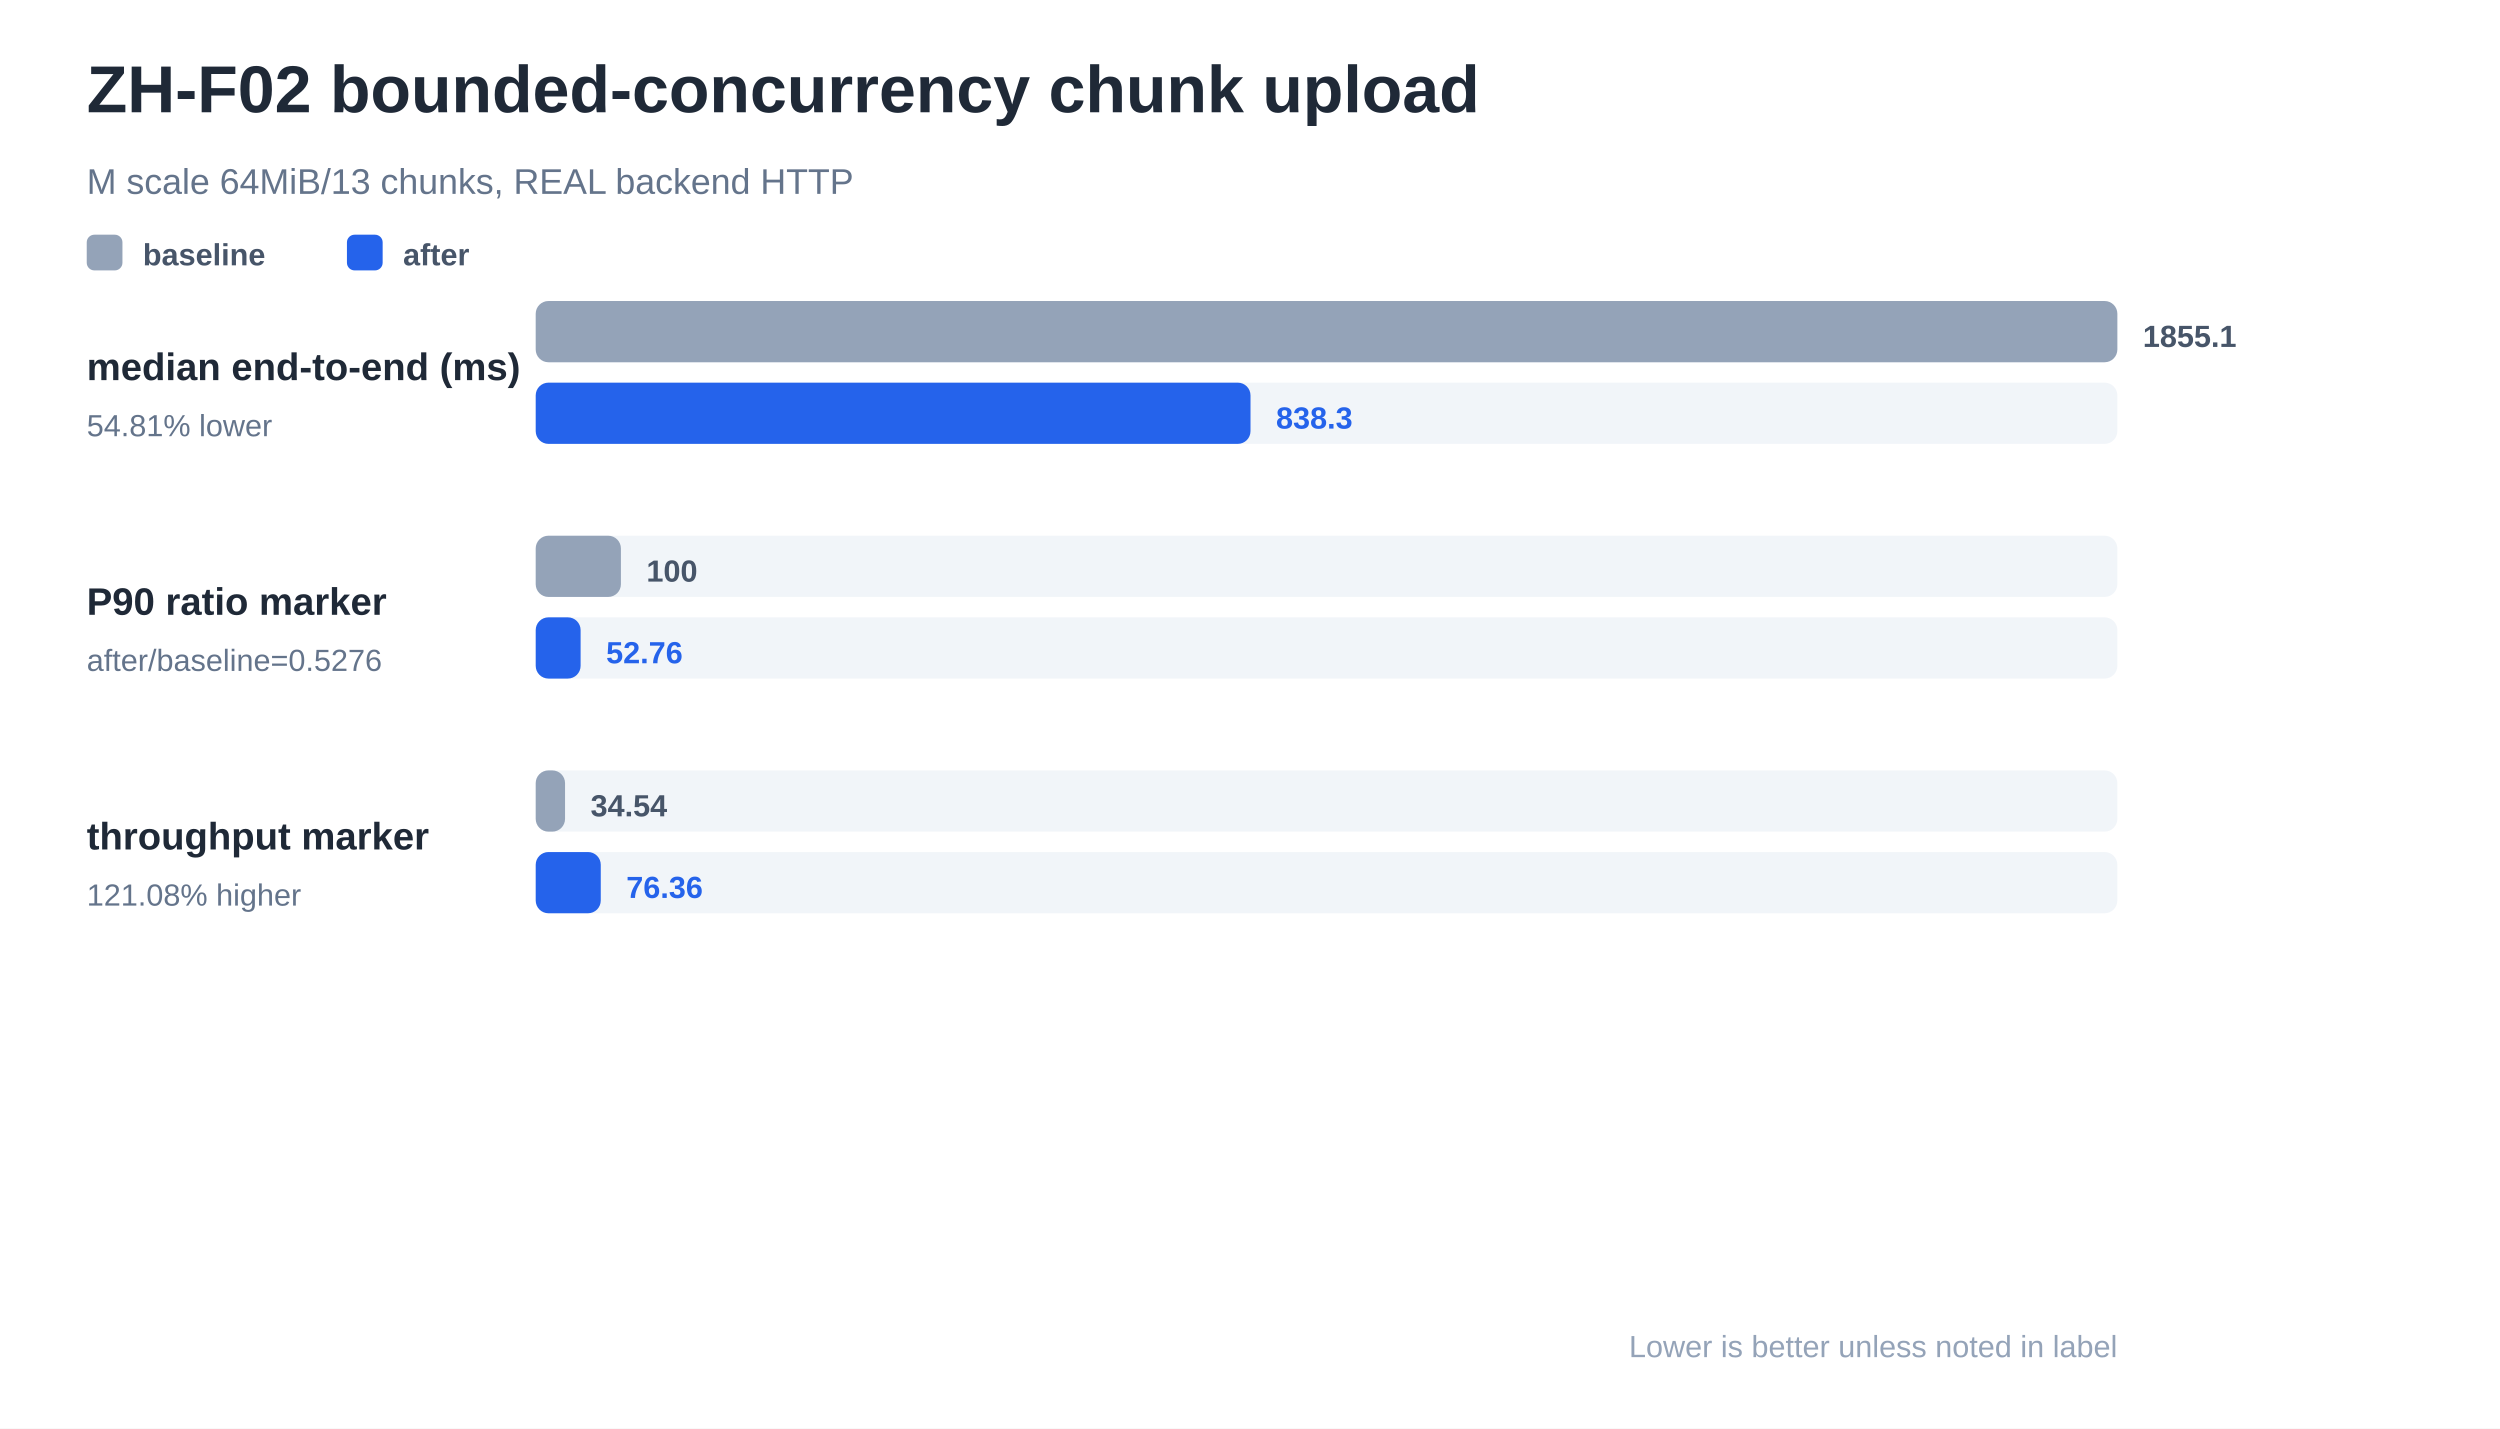
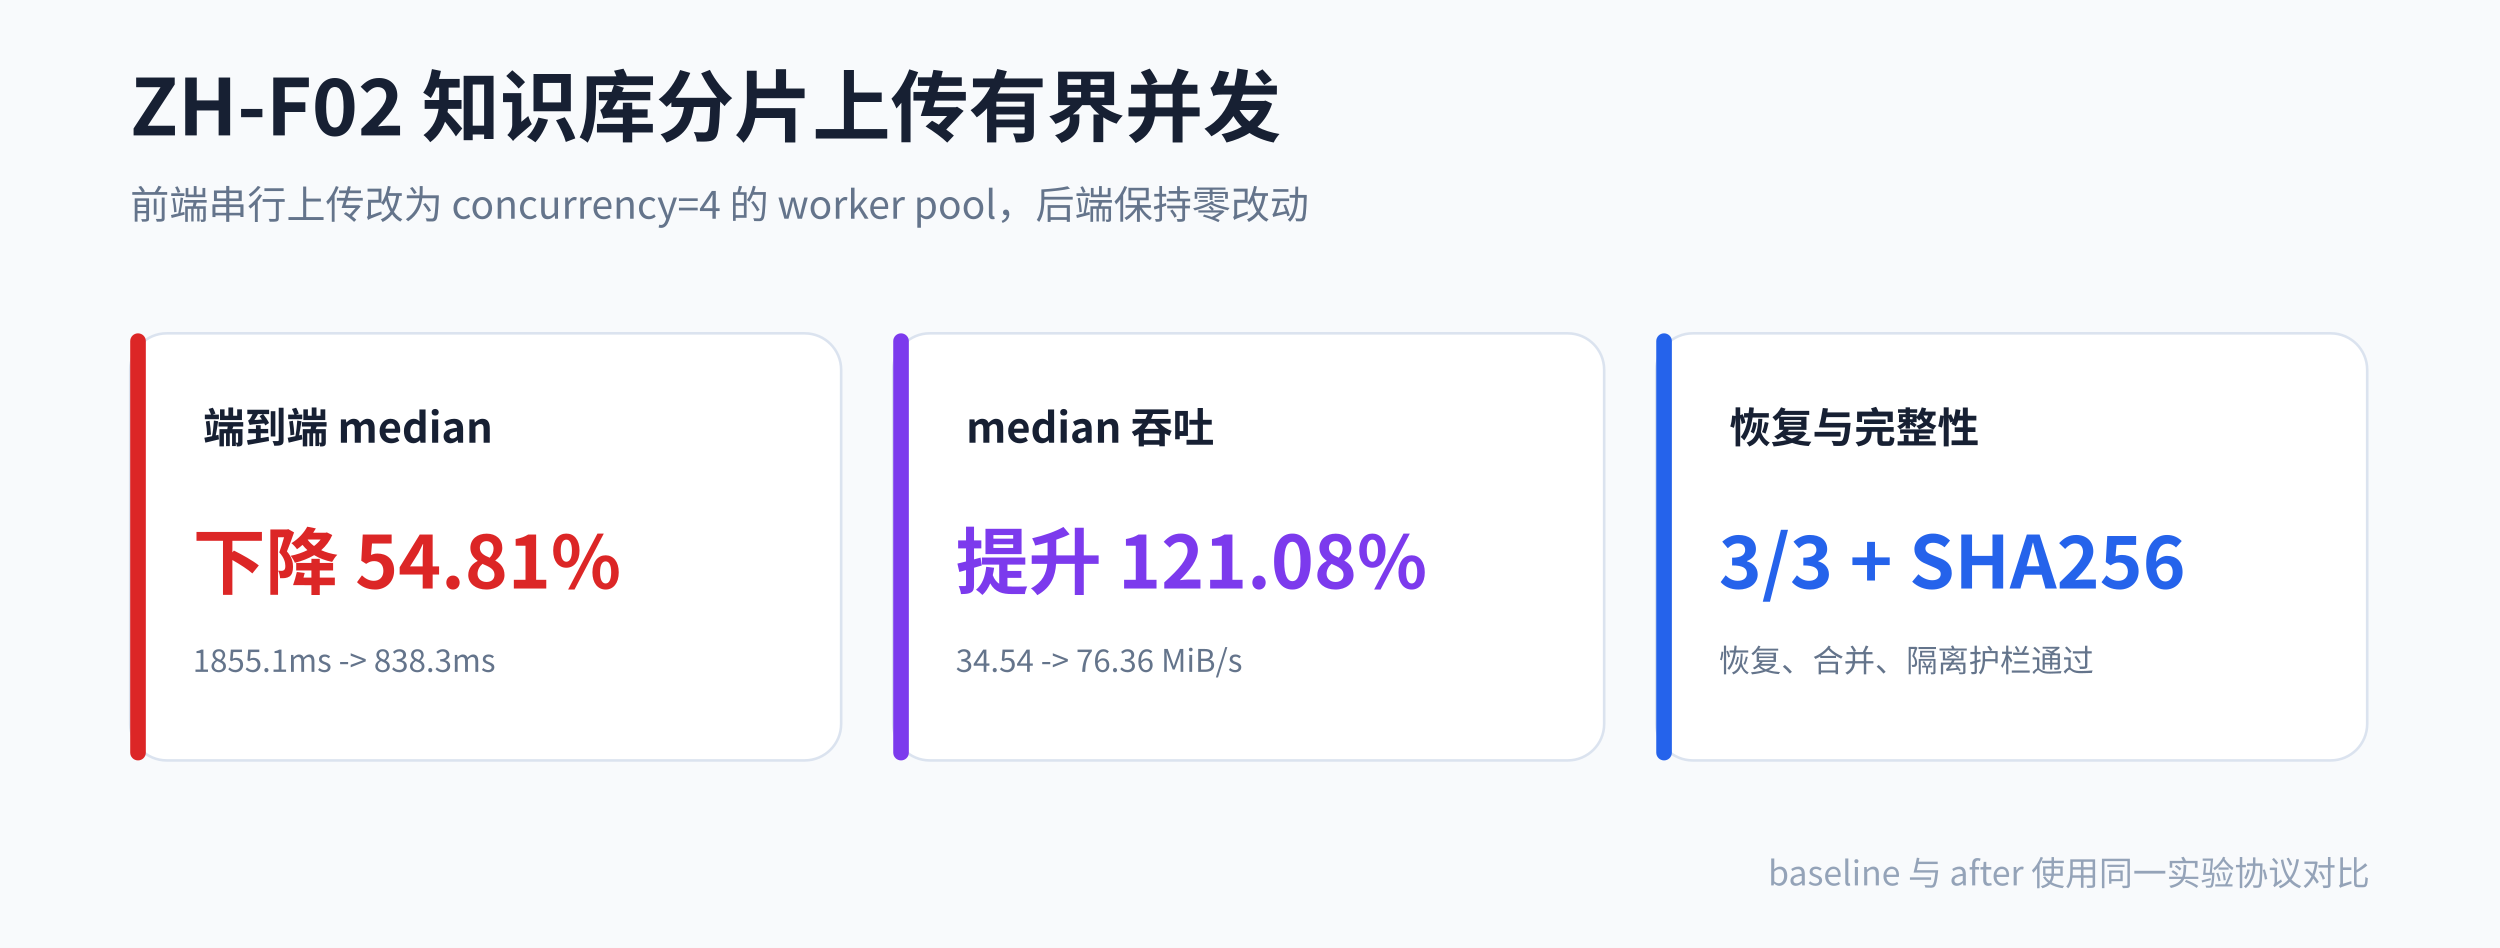
- <svg xmlns="http://www.w3.org/2000/svg" width="980" height="560" viewBox="0 0 980 560">
-   <rect width="100%" height="100%" fill="#ffffff" />
-   <text x="34.0" y="44.0" font-family="Arial, sans-serif" font-size="26" font-weight="700" text-anchor="start" fill="#1f2937">ZH-F02 bounded-concurrency chunk upload</text>
-   <text x="34.0" y="76.0" font-family="Arial, sans-serif" font-size="14" font-weight="400" text-anchor="start" fill="#64748b">M scale 64MiB/13 chunks, REAL backend HTTP</text>
-   <rect x="34" y="92" width="14" height="14" rx="3" fill="#94a3b8" />
-   <text x="56.0" y="104.0" font-family="Arial, sans-serif" font-size="12" font-weight="600" text-anchor="start" fill="#475569">baseline</text>
-   <rect x="136" y="92" width="14" height="14" rx="3" fill="#2563eb" />
-   <text x="158.0" y="104.0" font-family="Arial, sans-serif" font-size="12" font-weight="600" text-anchor="start" fill="#475569">after</text>
-   <text x="34.0" y="149.0" font-family="Arial, sans-serif" font-size="15" font-weight="700" text-anchor="start" fill="#1f2937">median end-to-end (ms)</text>
-   <text x="34.0" y="171.0" font-family="Arial, sans-serif" font-size="12" font-weight="400" text-anchor="start" fill="#64748b">54.81% lower</text>
-   <rect x="210" y="118" width="620" height="24" rx="5" fill="#f1f5f9" />
-   <rect x="210" y="118" width="620.0" height="24" rx="5" fill="#94a3b8" />
-   <text x="840.0" y="136.0" font-family="Arial, sans-serif" font-size="12" font-weight="600" text-anchor="start" fill="#475569">1855.1</text>
-   <rect x="210" y="150" width="620" height="24" rx="5" fill="#f1f5f9" />
-   <rect x="210" y="150" width="280.2" height="24" rx="5" fill="#2563eb" />
-   <text x="500.2" y="168.0" font-family="Arial, sans-serif" font-size="12" font-weight="700" text-anchor="start" fill="#2563eb">838.3</text>
-   <text x="34.0" y="241.0" font-family="Arial, sans-serif" font-size="15" font-weight="700" text-anchor="start" fill="#1f2937">P90 ratio marker</text>
-   <text x="34.0" y="263.0" font-family="Arial, sans-serif" font-size="12" font-weight="400" text-anchor="start" fill="#64748b">after/baseline=0.5276</text>
-   <rect x="210" y="210" width="620" height="24" rx="5" fill="#f1f5f9" />
-   <rect x="210" y="210" width="33.4" height="24" rx="5" fill="#94a3b8" />
-   <text x="253.4" y="228.0" font-family="Arial, sans-serif" font-size="12" font-weight="600" text-anchor="start" fill="#475569">100</text>
-   <rect x="210" y="242" width="620" height="24" rx="5" fill="#f1f5f9" />
-   <rect x="210" y="242" width="17.6" height="24" rx="5" fill="#2563eb" />
-   <text x="237.6" y="260.0" font-family="Arial, sans-serif" font-size="12" font-weight="700" text-anchor="start" fill="#2563eb">52.76</text>
-   <text x="34.0" y="333.0" font-family="Arial, sans-serif" font-size="15" font-weight="700" text-anchor="start" fill="#1f2937">throughput marker</text>
-   <text x="34.0" y="355.0" font-family="Arial, sans-serif" font-size="12" font-weight="400" text-anchor="start" fill="#64748b">121.08% higher</text>
-   <rect x="210" y="302" width="620" height="24" rx="5" fill="#f1f5f9" />
-   <rect x="210" y="302" width="11.5" height="24" rx="5" fill="#94a3b8" />
-   <text x="231.5" y="320.0" font-family="Arial, sans-serif" font-size="12" font-weight="600" text-anchor="start" fill="#475569">34.54</text>
-   <rect x="210" y="334" width="620" height="24" rx="5" fill="#f1f5f9" />
-   <rect x="210" y="334" width="25.5" height="24" rx="5" fill="#2563eb" />
-   <text x="245.5" y="352.0" font-family="Arial, sans-serif" font-size="12" font-weight="700" text-anchor="start" fill="#2563eb">76.36</text>
-   <text x="830.0" y="532.0" font-family="Arial, sans-serif" font-size="12" font-weight="400" text-anchor="end" fill="#94a3b8">Lower is better unless noted in label</text>
+ <svg xmlns="http://www.w3.org/2000/svg" width="960" height="364" viewBox="0 0 960 364">
+   <rect width="100%" height="100%" fill="#f8fafc" />
+   <text x="50" y="52" font-family="Microsoft YaHei, Noto Sans CJK SC, PingFang SC, Arial, sans-serif" font-size="30" font-weight="800" fill="#172033" text-anchor="start">ZH-F02 知识库分片上传有界并发</text>
+   <text x="50" y="84" font-family="Microsoft YaHei, Noto Sans CJK SC, PingFang SC, Arial, sans-serif" font-size="15" font-weight="400" fill="#64748b" text-anchor="start">前端串行上传改为 concurrency=4 的 worker pool，后端保持零改动</text>
+   <rect x="50" y="128" width="273" height="164" rx="14" fill="#ffffff" stroke="#dbe3ef" />
+   <rect x="50" y="128" width="6" height="164" rx="3" fill="#dc2626" />
+   <text x="78" y="170" font-family="Microsoft YaHei, Noto Sans CJK SC, PingFang SC, Arial, sans-serif" font-size="16" font-weight="700" fill="#172033" text-anchor="start">端到端 median</text>
+   <text x="74" y="226" font-family="Microsoft YaHei, Noto Sans CJK SC, PingFang SC, Arial, sans-serif" font-size="28" font-weight="800" fill="#dc2626" text-anchor="start">下降 54.81%</text>
+   <text x="74" y="258" font-family="Microsoft YaHei, Noto Sans CJK SC, PingFang SC, Arial, sans-serif" font-size="12" font-weight="400" fill="#64748b" text-anchor="start">1855.1ms -&gt; 838.3ms</text>
+   <rect x="343" y="128" width="273" height="164" rx="14" fill="#ffffff" stroke="#dbe3ef" />
+   <rect x="343" y="128" width="6" height="164" rx="3" fill="#7c3aed" />
+   <text x="371" y="170" font-family="Microsoft YaHei, Noto Sans CJK SC, PingFang SC, Arial, sans-serif" font-size="16" font-weight="700" fill="#172033" text-anchor="start">median 吞吐</text>
+   <text x="367" y="226" font-family="Microsoft YaHei, Noto Sans CJK SC, PingFang SC, Arial, sans-serif" font-size="28" font-weight="800" fill="#7c3aed" text-anchor="start">提升 121.08%</text>
+   <text x="367" y="258" font-family="Microsoft YaHei, Noto Sans CJK SC, PingFang SC, Arial, sans-serif" font-size="12" font-weight="400" fill="#64748b" text-anchor="start">34.54 -&gt; 76.36 MiB/s</text>
+   <rect x="636" y="128" width="273" height="164" rx="14" fill="#ffffff" stroke="#dbe3ef" />
+   <rect x="636" y="128" width="6" height="164" rx="3" fill="#2563eb" />
+   <text x="664" y="170" font-family="Microsoft YaHei, Noto Sans CJK SC, PingFang SC, Arial, sans-serif" font-size="16" font-weight="700" fill="#172033" text-anchor="start">恢复与完整性</text>
+   <text x="660" y="226" font-family="Microsoft YaHei, Noto Sans CJK SC, PingFang SC, Arial, sans-serif" font-size="28" font-weight="800" fill="#2563eb" text-anchor="start">3/3 + SHA256</text>
+   <text x="660" y="258" font-family="Microsoft YaHei, Noto Sans CJK SC, PingFang SC, Arial, sans-serif" font-size="12" font-weight="400" fill="#64748b" text-anchor="start">恢复、合并、隔离护栏通过</text>
+   <text x="910" y="340" font-family="Microsoft YaHei, Noto Sans CJK SC, PingFang SC, Arial, sans-serif" font-size="13" font-weight="400" fill="#94a3b8" text-anchor="end">baseline 与 after 使用同一实验协议对比</text>
</svg>
